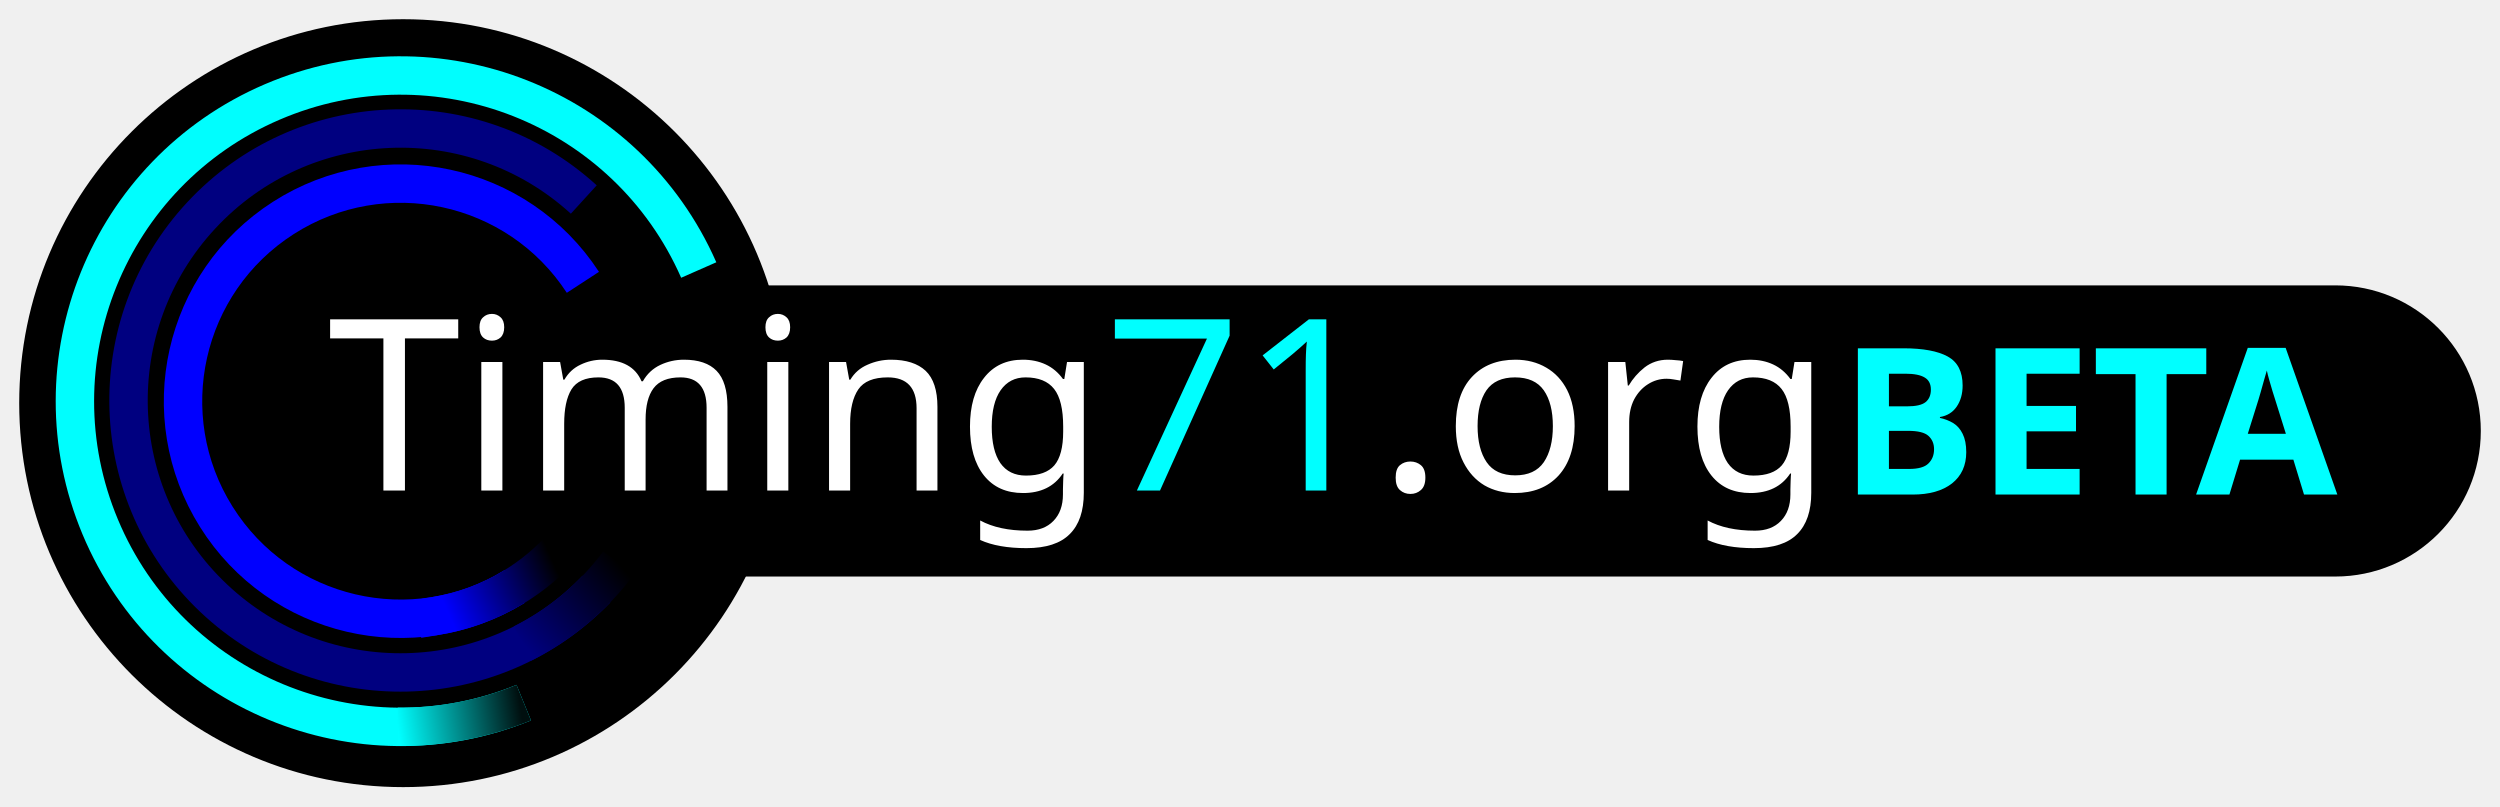
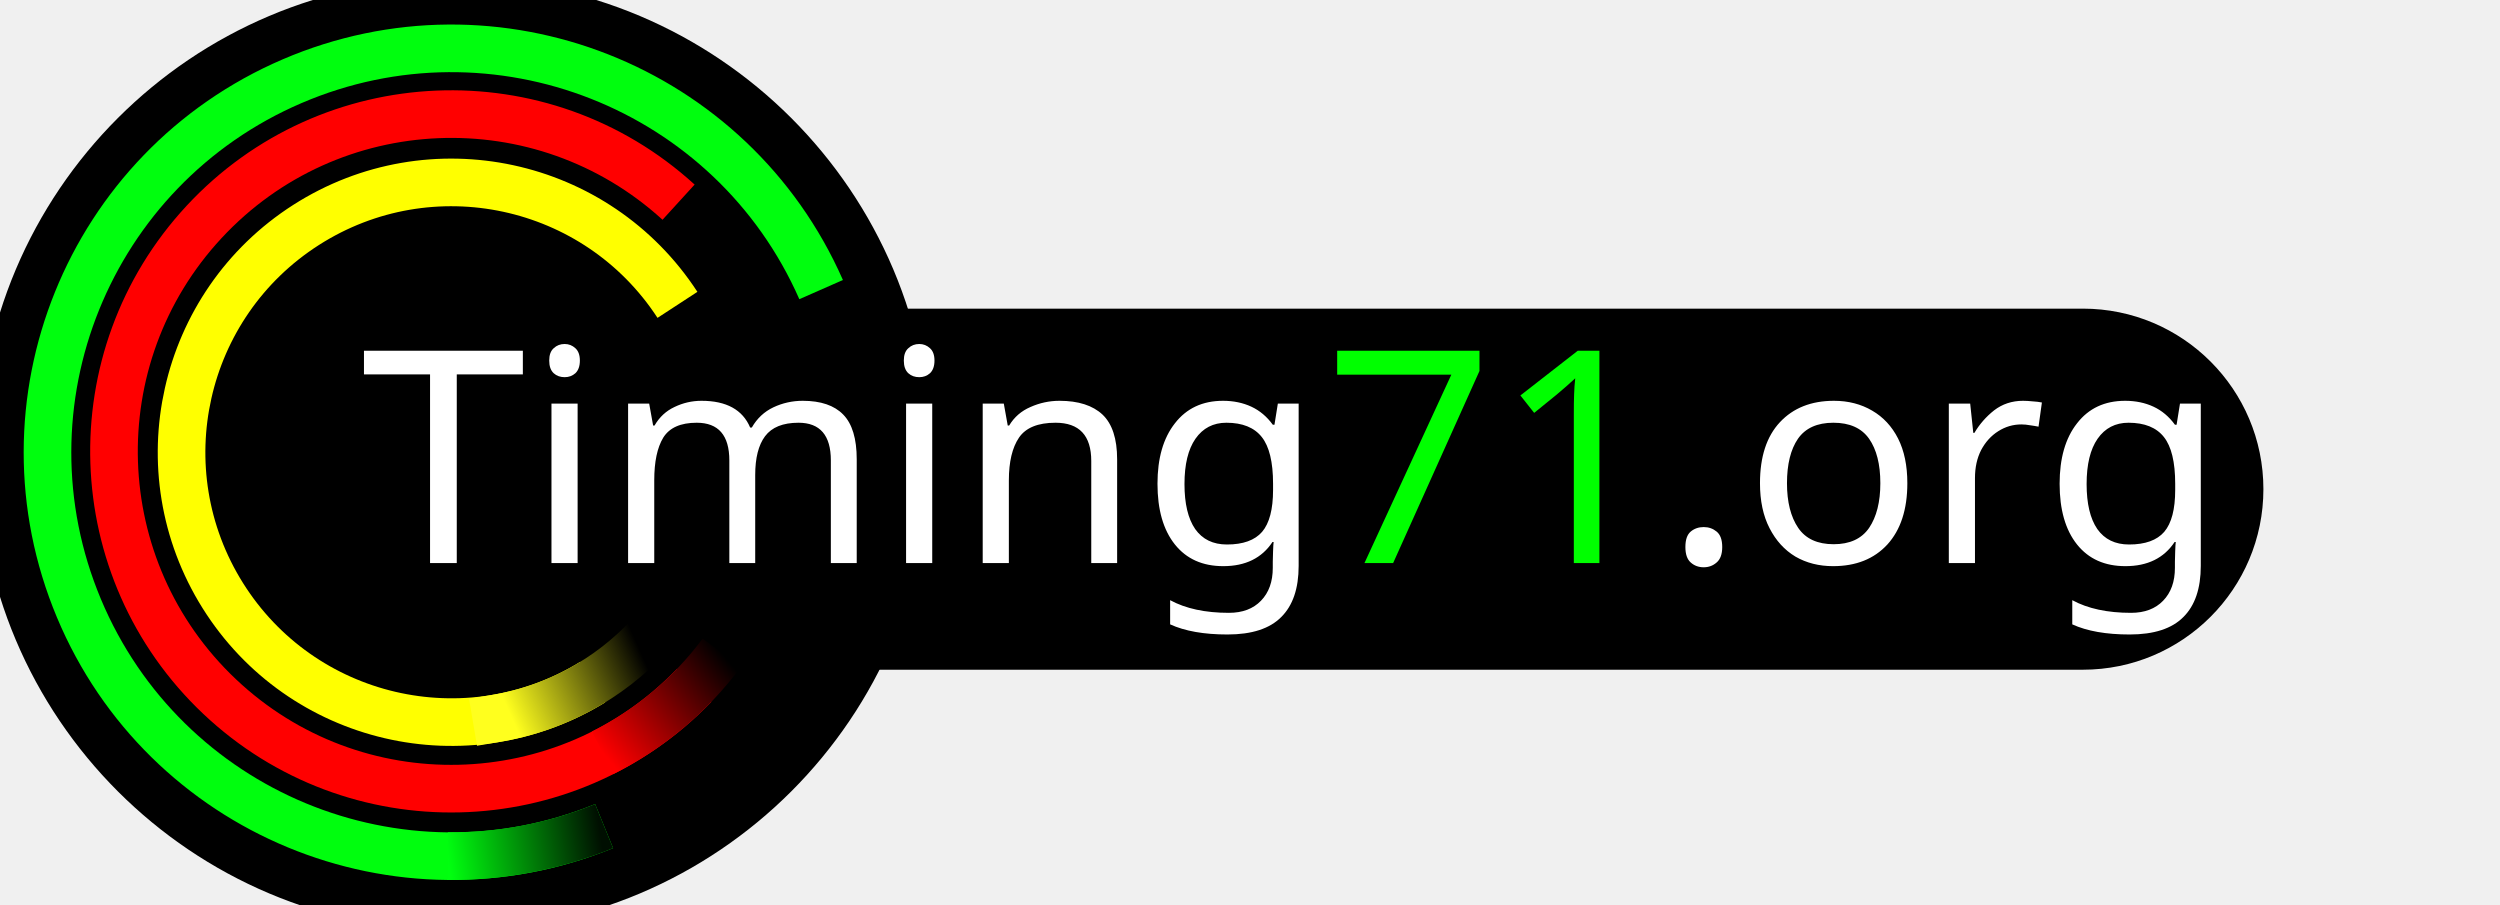
- <svg xmlns="http://www.w3.org/2000/svg" xmlns:xlink="http://www.w3.org/1999/xlink" id="svg850" version="1.1" viewBox="0 0 172.262 55.56" height="209.99" width="651.068">
+ <svg xmlns="http://www.w3.org/2000/svg" xmlns:xlink="http://www.w3.org/1999/xlink" id="svg850" version="1.1" viewBox="0 0 138.906 50.271" height="190" width="525">
  <defs id="defs844">
    <linearGradient id="linearGradient1553">
-       <stop style="stop-color:#00ffff;stop-opacity:1" offset="0" id="stop1549" />
+       <stop style="stop-color:#00ff0f;stop-opacity:1;" offset="0" id="stop1549" />
      <stop style="stop-color:#000000;stop-opacity:1" offset="1" id="stop1551" />
    </linearGradient>
    <linearGradient id="linearGradient1543">
-       <stop style="stop-color:#000080;stop-opacity:1" offset="0" id="stop1539" />
+       <stop style="stop-color:#ff0000;stop-opacity:1;" offset="0" id="stop1539" />
      <stop style="stop-color:#000000;stop-opacity:1" offset="1" id="stop1541" />
    </linearGradient>
    <linearGradient id="linearGradient1529">
-       <stop style="stop-color:#0000ff;stop-opacity:1" offset="0" id="stop1525" />
+       <stop style="stop-color:#ffff1e;stop-opacity:1" offset="0" id="stop1525" />
      <stop style="stop-color:#000000;stop-opacity:1" offset="1" id="stop1527" />
    </linearGradient>
    <linearGradient xlink:href="#linearGradient1529" id="linearGradient1535" gradientUnits="userSpaceOnUse" x1="37.813" y1="278.018" x2="38.878" y2="270.043" gradientTransform="translate(8.578502,-287.8311)" />
    <linearGradient xlink:href="#linearGradient1543" id="linearGradient1545" x1="41.485" y1="279.416" x2="42.402" y2="270.826" gradientUnits="userSpaceOnUse" gradientTransform="translate(11.17536,-279.2702)" />
    <linearGradient xlink:href="#linearGradient1553" id="linearGradient1555" x1="44.505" y1="281.86" x2="46.526" y2="273.525" gradientUnits="userSpaceOnUse" gradientTransform="translate(5.764791,-292.9056)" />
  </defs>
-   <g id="g869" style="display:inline" transform="translate(2.522946,2.514765)">
-     <rect ry="9.368" y="17.812" x="35.251" height="18.736" width="132.502" id="rect858" style="opacity:1;fill:#000000;fill-opacity:1;stroke:#000000;stroke-width:1.327;stroke-linecap:square;stroke-linejoin:miter;stroke-miterlimit:2;stroke-dasharray:none;stroke-opacity:1;paint-order:stroke fill markers" />
+   <g id="g869" style="display:inline">
+     <rect ry="9.481" y="17.699" x="35.138" height="18.962" width="90.072" id="rect858" style="opacity:1;fill:#000000;fill-opacity:1;stroke:#000000;stroke-width:1.101;stroke-linecap:square;stroke-linejoin:miter;stroke-miterlimit:2;stroke-dasharray:none;stroke-opacity:1;paint-order:stroke fill markers" />
    <circle r="26.192" cy="25.265" cx="25.257" id="path840" style="opacity:1;fill:#000000;fill-opacity:1;stroke:#000000;stroke-width:0.529;stroke-linecap:square;stroke-linejoin:miter;stroke-miterlimit:4;stroke-dasharray:none;stroke-opacity:1;paint-order:stroke fill markers" />
  </g>
-   <g id="g879" transform="rotate(-11.01623,39.09622,13.36089)" style="display:inline">
+   <g id="g879" transform="rotate(-11.01623,24.79568,25.18499)" style="display:inline">
    <g id="g868">
-       <path transform="rotate(78.804)" d="M 52.014,-19.722 A 22.437,22.441 0 0 1 29.778,2.718 22.437,22.441 0 0 1 7.144,-19.32 22.437,22.441 0 0 1 28.975,-42.154" id="path1456" style="opacity:1;fill:none;fill-opacity:1;stroke:#00ffff;stroke-width:2.646;stroke-linecap:butt;stroke-linejoin:miter;stroke-miterlimit:4;stroke-dasharray:none;stroke-dashoffset:0;stroke-opacity:0.995;paint-order:normal" />
+       <path transform="rotate(78.804)" d="M 52.014,-19.722 A 22.437,22.441 0 0 1 29.778,2.718 22.437,22.441 0 0 1 7.144,-19.32 22.437,22.441 0 0 1 28.975,-42.154" id="path1456" style="opacity:1;fill:none;fill-opacity:1;stroke:#00ff0f;stroke-width:2.646;stroke-linecap:butt;stroke-linejoin:miter;stroke-miterlimit:4;stroke-dasharray:none;stroke-dashoffset:0;stroke-opacity:0.995;paint-order:normal" />
      <path transform="rotate(78.804)" style="opacity:1;fill:none;fill-opacity:1;stroke:url(#linearGradient1555);stroke-width:2.646;stroke-linecap:butt;stroke-linejoin:miter;stroke-miterlimit:4;stroke-dasharray:none;stroke-dashoffset:0;stroke-opacity:0.941;paint-order:normal" id="path1547" d="M 52.014,-19.722 A 22.437,22.441 0 0 1 50.269,-11.046" />
    </g>
    <g id="g864">
-       <path transform="rotate(54.92111)" style="opacity:1;fill:none;fill-opacity:1;stroke:#000080;stroke-width:2.646;stroke-linecap:butt;stroke-linejoin:miter;stroke-miterlimit:4;stroke-dasharray:none;stroke-dashoffset:0;stroke-opacity:1;paint-order:normal" id="path1537" d="M 53.727,-6.086 A 18.739,18.742 0 0 1 35.156,12.655 18.739,18.742 0 0 1 16.252,-5.75 18.739,18.742 0 0 1 34.485,-24.821" />
+       <path transform="rotate(54.92111)" style="opacity:1;fill:none;fill-opacity:1;stroke:#ff0000;stroke-width:2.646;stroke-linecap:butt;stroke-linejoin:miter;stroke-miterlimit:4;stroke-dasharray:none;stroke-dashoffset:0;stroke-opacity:1;paint-order:normal" id="path1537" d="M 53.727,-6.086 A 18.739,18.742 0 0 1 35.156,12.655 18.739,18.742 0 0 1 16.252,-5.75 18.739,18.742 0 0 1 34.485,-24.821" />
      <path transform="rotate(54.92111)" d="M 53.578,-8.444 A 18.739,18.742 0 0 1 52.661,0.146" id="path1456-6" style="opacity:1;fill:none;fill-opacity:1;stroke:url(#linearGradient1545);stroke-width:2.646;stroke-linecap:butt;stroke-linejoin:miter;stroke-miterlimit:4;stroke-dasharray:none;stroke-dashoffset:0;stroke-opacity:1;paint-order:normal" />
    </g>
    <g id="g860">
-       <path transform="rotate(69.44127)" d="M 47.382,-14.646 A 14.991,14.994 0 0 1 32.525,0.347 14.991,14.994 0 0 1 17.402,-14.378 14.991,14.994 0 0 1 31.989,-29.634" id="path1456-5" style="display:inline;opacity:1;fill:none;fill-opacity:1;stroke:#0000ff;stroke-width:2.646;stroke-linecap:butt;stroke-linejoin:miter;stroke-miterlimit:4;stroke-dasharray:none;stroke-dashoffset:0;stroke-opacity:1;paint-order:normal" />
+       <path transform="rotate(69.44127)" d="M 47.382,-14.646 A 14.991,14.994 0 0 1 32.525,0.347 14.991,14.994 0 0 1 17.402,-14.378 14.991,14.994 0 0 1 31.989,-29.634" id="path1456-5" style="display:inline;opacity:1;fill:none;fill-opacity:1;stroke:#ffff00;stroke-width:2.646;stroke-linecap:butt;stroke-linejoin:miter;stroke-miterlimit:4;stroke-dasharray:none;stroke-dashoffset:0;stroke-opacity:1;paint-order:normal" />
      <path transform="rotate(69.44127)" style="opacity:1;fill:none;fill-opacity:1;stroke:url(#linearGradient1535);stroke-width:2.646;stroke-linecap:square;stroke-linejoin:miter;stroke-miterlimit:4;stroke-dasharray:none;stroke-dashoffset:0;stroke-opacity:1;paint-order:normal" id="path1523" d="m 46.826,-18.693 a 14.991,14.994 0 0 1 -0.531,9.653" />
    </g>
  </g>
-   <text id="text4561" y="33.799" x="22.574" style="font-style:normal;font-variant:normal;font-weight:normal;font-stretch:normal;font-size:16.516px;line-height:125%;font-family:Play;-inkscape-font-specification:Play;letter-spacing:0px;word-spacing:0px;display:inline;fill:#ffffff;fill-opacity:1;stroke:#000000;stroke-width:0.794;stroke-linecap:butt;stroke-linejoin:miter;stroke-miterlimit:4;stroke-dasharray:none;stroke-opacity:1;paint-order:stroke fill markers" xml:space="preserve">
-     <tspan id="tspan4563" style="font-style:normal;font-variant:normal;font-weight:normal;font-stretch:normal;font-size:16.516px;font-family:Play;-inkscape-font-specification:Play;fill:#ffffff;stroke:#000000;stroke-width:0.794;stroke-miterlimit:4;stroke-dasharray:none;stroke-opacity:1;paint-order:stroke fill markers" y="33.799" x="22.574">Timing<tspan id="tspan869" style="fill:#00ffff;fill-opacity:1;stroke:#000000;stroke-width:0.794;stroke-miterlimit:4;stroke-dasharray:none;stroke-opacity:1;paint-order:stroke fill markers">71</tspan>.org</tspan>
+   <text id="text4561" y="31.284" x="20.051" style="font-style:normal;font-variant:normal;font-weight:normal;font-stretch:normal;font-size:16.516px;line-height:125%;font-family:Play;-inkscape-font-specification:Play;letter-spacing:0px;word-spacing:0px;display:inline;fill:#ffffff;fill-opacity:1;stroke:#000000;stroke-width:0.794;stroke-linecap:butt;stroke-linejoin:miter;stroke-miterlimit:4;stroke-dasharray:none;stroke-opacity:1;paint-order:stroke fill markers" xml:space="preserve">
+     <tspan id="tspan4563" style="font-style:normal;font-variant:normal;font-weight:normal;font-stretch:normal;font-size:16.516px;font-family:Play;-inkscape-font-specification:Play;fill:#ffffff;stroke:#000000;stroke-width:0.794;stroke-miterlimit:4;stroke-dasharray:none;stroke-opacity:1;paint-order:stroke fill markers" y="31.284" x="20.051">Timing<tspan id="tspan869" style="fill:#00ff00;fill-opacity:1;stroke:#000000;stroke-width:0.794;stroke-miterlimit:4;stroke-dasharray:none;stroke-opacity:1;paint-order:stroke fill markers">71</tspan>.org</tspan>
  </text>
-   <text id="text929" y="46.264" x="40.502" style="font-style:normal;font-weight:normal;font-size:4.233px;line-height:1.25;font-family:sans-serif;letter-spacing:0px;word-spacing:0px;display:none;fill:#ffffff;fill-opacity:1;stroke:#000000;stroke-width:0.794;stroke-miterlimit:4;stroke-dasharray:none;stroke-opacity:1;paint-order:stroke fill markers" xml:space="preserve">
-     <tspan style="font-style:normal;font-variant:normal;font-weight:normal;font-stretch:normal;font-size:8.467px;font-family:Play;-inkscape-font-specification:Play;letter-spacing:0px;fill:#ffffff;stroke:#000000;stroke-width:0.794;stroke-miterlimit:4;stroke-dasharray:none;stroke-opacity:1;paint-order:stroke fill markers" y="46.264" x="40.502" id="tspan927">The live timing aggregator</tspan>
-   </text>
-   <text xml:space="preserve" style="font-style:normal;font-variant:normal;font-weight:normal;font-stretch:normal;font-size:3.528px;line-height:125%;font-family:'Proxima Nova';-inkscape-font-specification:'Proxima Nova, Normal';font-variant-ligatures:normal;font-variant-caps:normal;font-variant-numeric:normal;font-feature-settings:normal;text-align:start;letter-spacing:0px;word-spacing:0px;writing-mode:lr-tb;text-anchor:start;fill:#000000;fill-opacity:1;stroke:none;stroke-width:0.265px;stroke-linecap:butt;stroke-linejoin:miter;stroke-opacity:1" x="126.75" y="34.077" id="text1216">
-     <tspan id="tspan1214" x="126.75" y="34.077" style="font-style:normal;font-variant:normal;font-weight:bold;font-stretch:normal;font-size:14.111px;font-family:Play;-inkscape-font-specification:'Play, Bold';font-variant-ligatures:normal;font-variant-caps:normal;font-variant-numeric:normal;font-feature-settings:normal;text-align:start;writing-mode:lr-tb;text-anchor:start;fill:#00ffff;stroke-width:0.265px">BETA</tspan>
+   <text id="text929" y="43.749" x="37.979" style="font-style:normal;font-weight:normal;font-size:4.233px;line-height:1.25;font-family:sans-serif;letter-spacing:0px;word-spacing:0px;display:none;fill:#ffffff;fill-opacity:1;stroke:#000000;stroke-width:0.794;stroke-miterlimit:4;stroke-dasharray:none;stroke-opacity:1;paint-order:stroke fill markers" xml:space="preserve">
+     <tspan style="font-style:normal;font-variant:normal;font-weight:normal;font-stretch:normal;font-size:8.467px;font-family:Play;-inkscape-font-specification:Play;letter-spacing:0px;fill:#ffffff;stroke:#000000;stroke-width:0.794;stroke-miterlimit:4;stroke-dasharray:none;stroke-opacity:1;paint-order:stroke fill markers" y="43.749" x="37.979" id="tspan927">The live timing aggregator</tspan>
  </text>
</svg>
